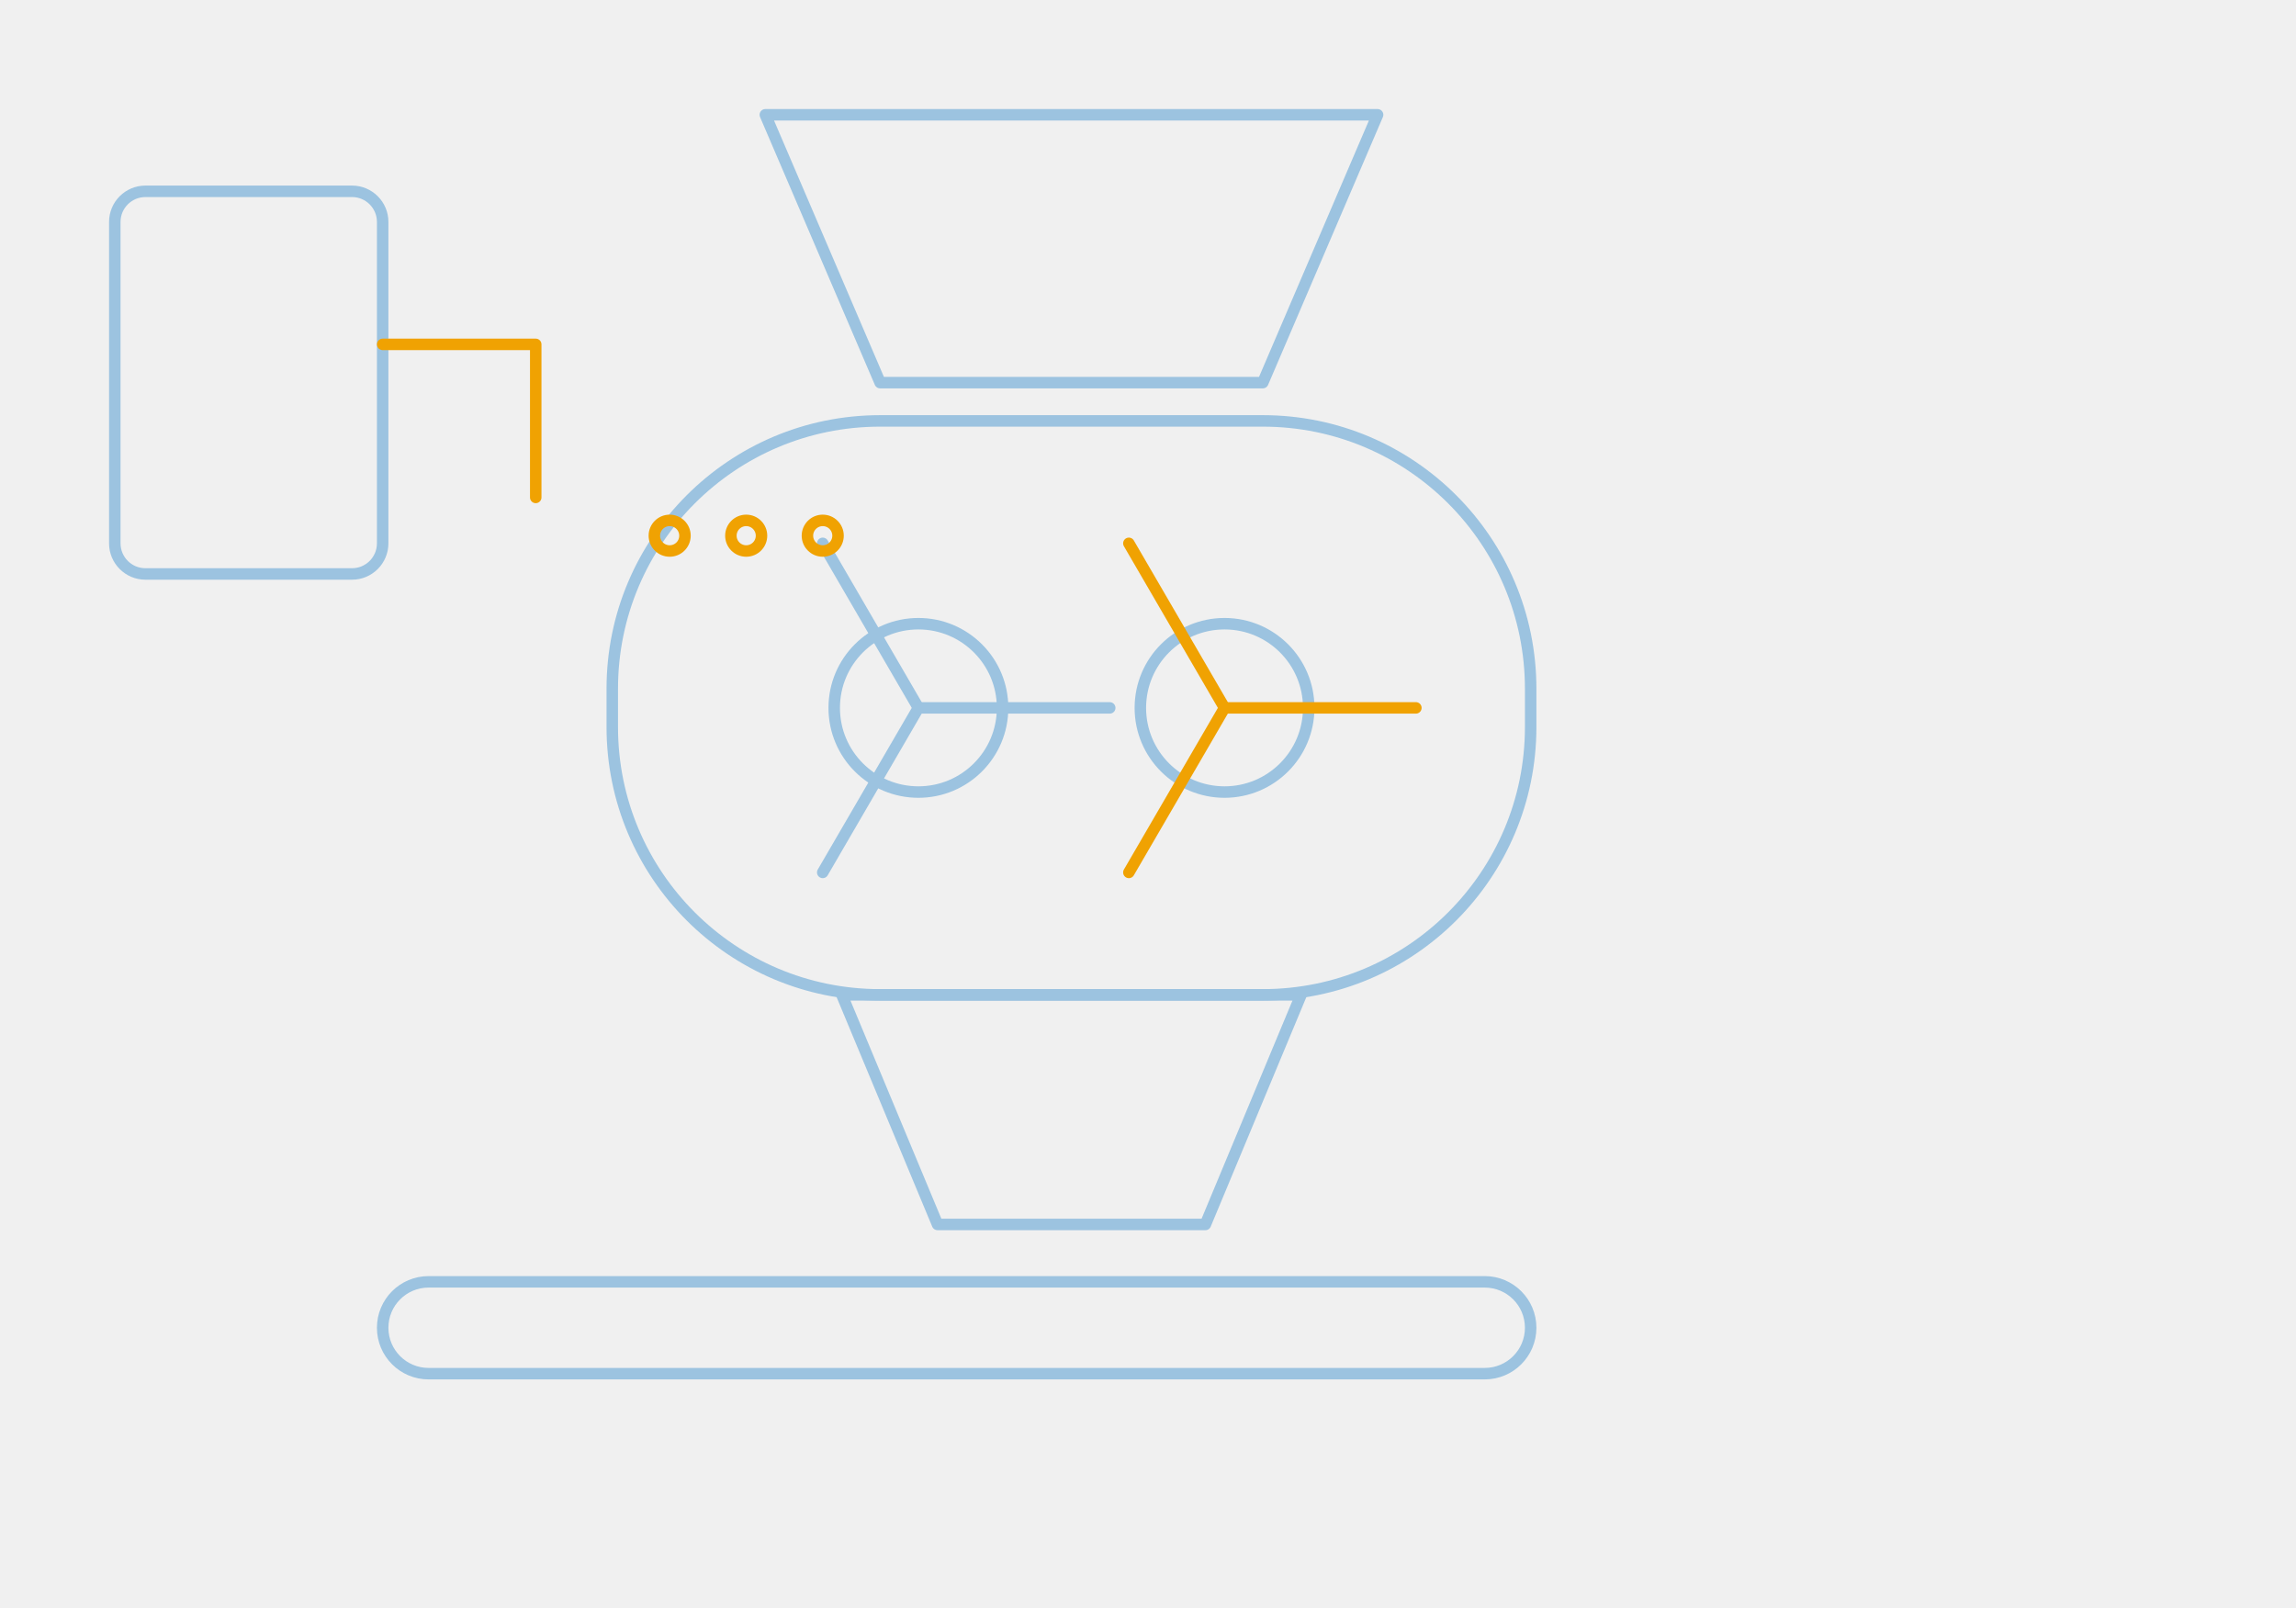
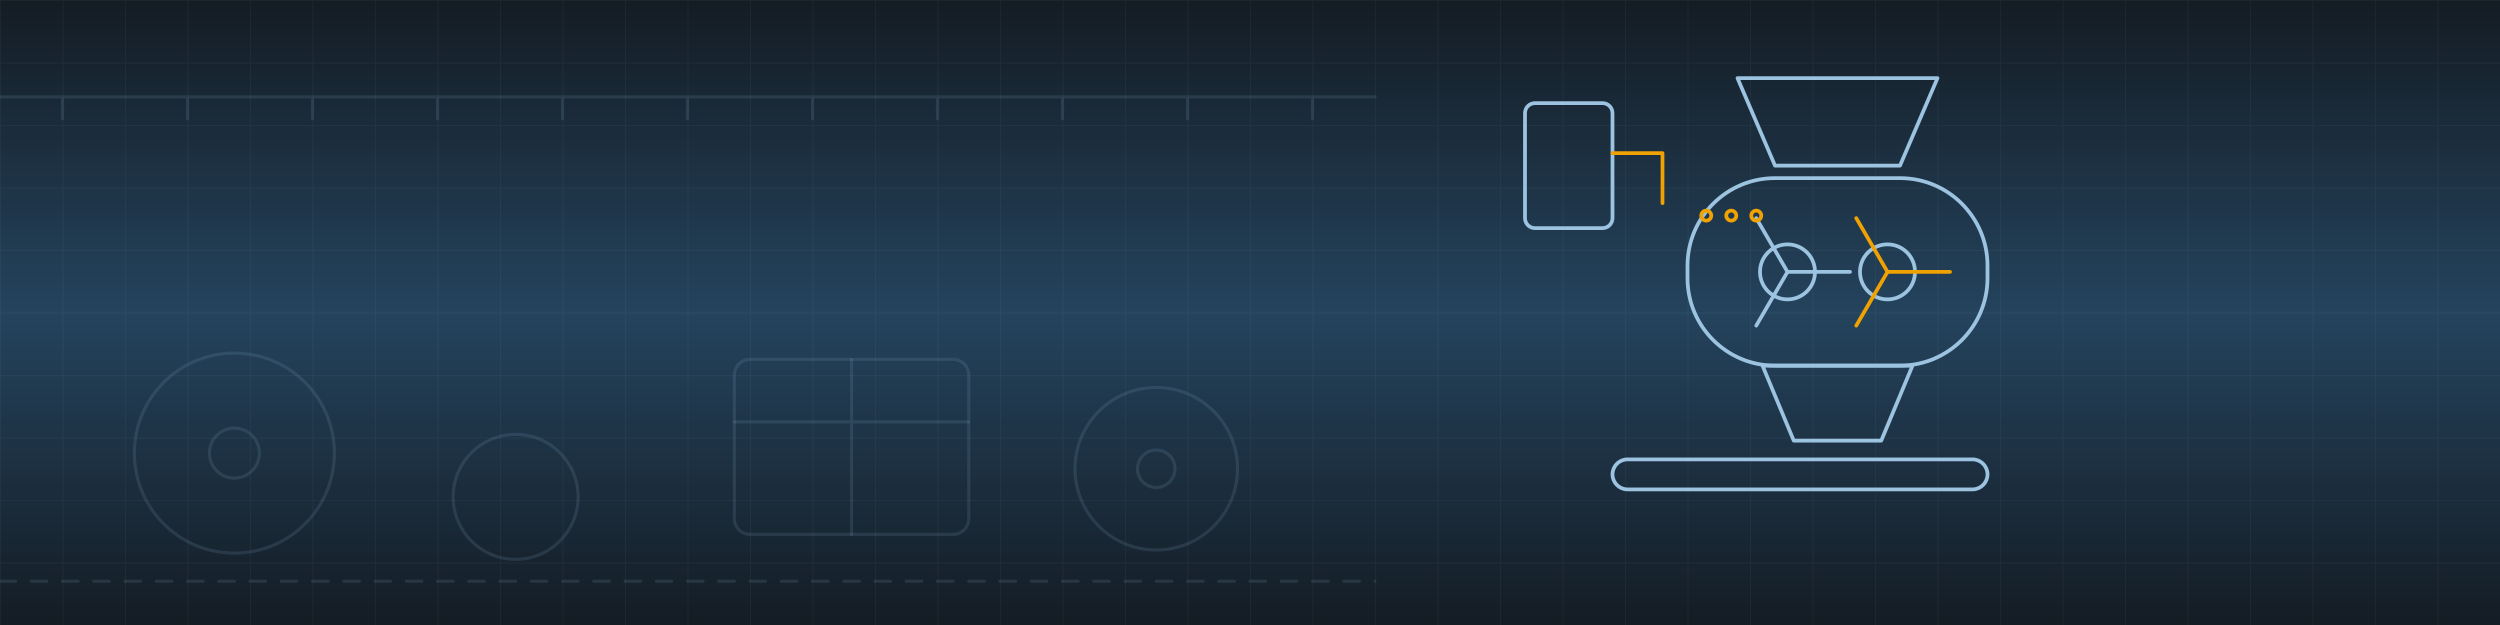
- <svg xmlns="http://www.w3.org/2000/svg" viewBox="600 60 600 420" preserveAspectRatio="xMaxYMid meet">
-   <g fill="none" stroke="#9cc3e0" stroke-width="3" stroke-linejoin="round" stroke-linecap="round">
-     <path d="M800 90 H960 L930 160 H830 Z" />
-     <rect x="760" y="170" width="240" height="150" rx="70" />
-     <circle cx="840" cy="245" r="22" />
-     <circle cx="920" cy="245" r="22" />
-     <line x1="840" y1="245" x2="890" y2="245" />
-     <line x1="920" y1="245" x2="970" y2="245" stroke="#f0a202" />
-     <line x1="840" y1="245" x2="815" y2="288" />
-     <line x1="920" y1="245" x2="895" y2="288" stroke="#f0a202" />
-     <line x1="840" y1="245" x2="815" y2="202" />
-     <line x1="920" y1="245" x2="895" y2="202" stroke="#f0a202" />
-     <path d="M820 320 H940 L915 380 H845 Z" />
-     <rect x="700" y="395" width="300" height="24" rx="12" />
-     <rect x="630" y="110" width="70" height="100" rx="8" />
-     <path d="M700 150 H740 V190" stroke="#f0a202" />
-     <circle cx="775" cy="200" r="4" stroke="#f0a202" />
-     <circle cx="795" cy="200" r="4" stroke="#f0a202" />
-     <circle cx="815" cy="200" r="4" stroke="#f0a202" />
+ <svg xmlns="http://www.w3.org/2000/svg" viewBox="0 0 1600 400" preserveAspectRatio="xMaxYMid slice">
+   <defs>
+     <linearGradient id="g" x1="0" y1="0" x2="0" y2="1">
+       <stop offset="0" stop-color="#141c24" />
+       <stop offset=".5" stop-color="#24435d" />
+       <stop offset="1" stop-color="#141c24" />
+     </linearGradient>
+     <pattern id="p" width="40" height="40" patternUnits="userSpaceOnUse">
+       <path d="M40 0H0V40" fill="none" stroke="#fff" stroke-opacity=".05" />
+     </pattern>
+   </defs>
+   <rect width="1600" height="400" fill="url(#g)" />
+   <rect width="1600" height="400" fill="url(#p)" />
+   <g fill="none" stroke="#9cc3e0" stroke-opacity=".13" stroke-width="2" stroke-linecap="round">
+     <path d="M0 62H880M40 62v14M120 62v14M200 62v14M280 62v14M360 62v14M440 62v14M520 62v14M600 62v14M680 62v14M760 62v14M840 62v14" />
+     <path d="M0 372H880" stroke-dasharray="10 10" />
+     <circle cx="150" cy="290" r="64" />
+     <circle cx="150" cy="290" r="16" />
+     <circle cx="330" cy="318" r="40" />
+     <rect x="470" y="230" width="150" height="112" rx="10" />
+     <path d="M470 270H620M545 230V342" />
+     <circle cx="740" cy="300" r="52" />
+     <circle cx="740" cy="300" r="12" />
+   </g>
+   <g transform="translate(472,-22) scale(0.8)">
+     <g fill="none" stroke="#9cc3e0" stroke-width="3" stroke-linejoin="round" stroke-linecap="round">
+       <path d="M800 90 H960 L930 160 H830 Z" />
+       <rect x="760" y="170" width="240" height="150" rx="70" />
+       <circle cx="840" cy="245" r="22" />
+       <circle cx="920" cy="245" r="22" />
+       <line x1="840" y1="245" x2="890" y2="245" />
+       <line x1="920" y1="245" x2="970" y2="245" stroke="#f0a202" />
+       <line x1="840" y1="245" x2="815" y2="288" />
+       <line x1="920" y1="245" x2="895" y2="288" stroke="#f0a202" />
+       <line x1="840" y1="245" x2="815" y2="202" />
+       <line x1="920" y1="245" x2="895" y2="202" stroke="#f0a202" />
+       <path d="M820 320 H940 L915 380 H845 Z" />
+       <rect x="700" y="395" width="300" height="24" rx="12" />
+       <rect x="630" y="110" width="70" height="100" rx="8" />
+       <path d="M700 150 H740 V190" stroke="#f0a202" />
+       <circle cx="775" cy="200" r="4" stroke="#f0a202" />
+       <circle cx="795" cy="200" r="4" stroke="#f0a202" />
+       <circle cx="815" cy="200" r="4" stroke="#f0a202" />
+     </g>
  </g>
</svg>
